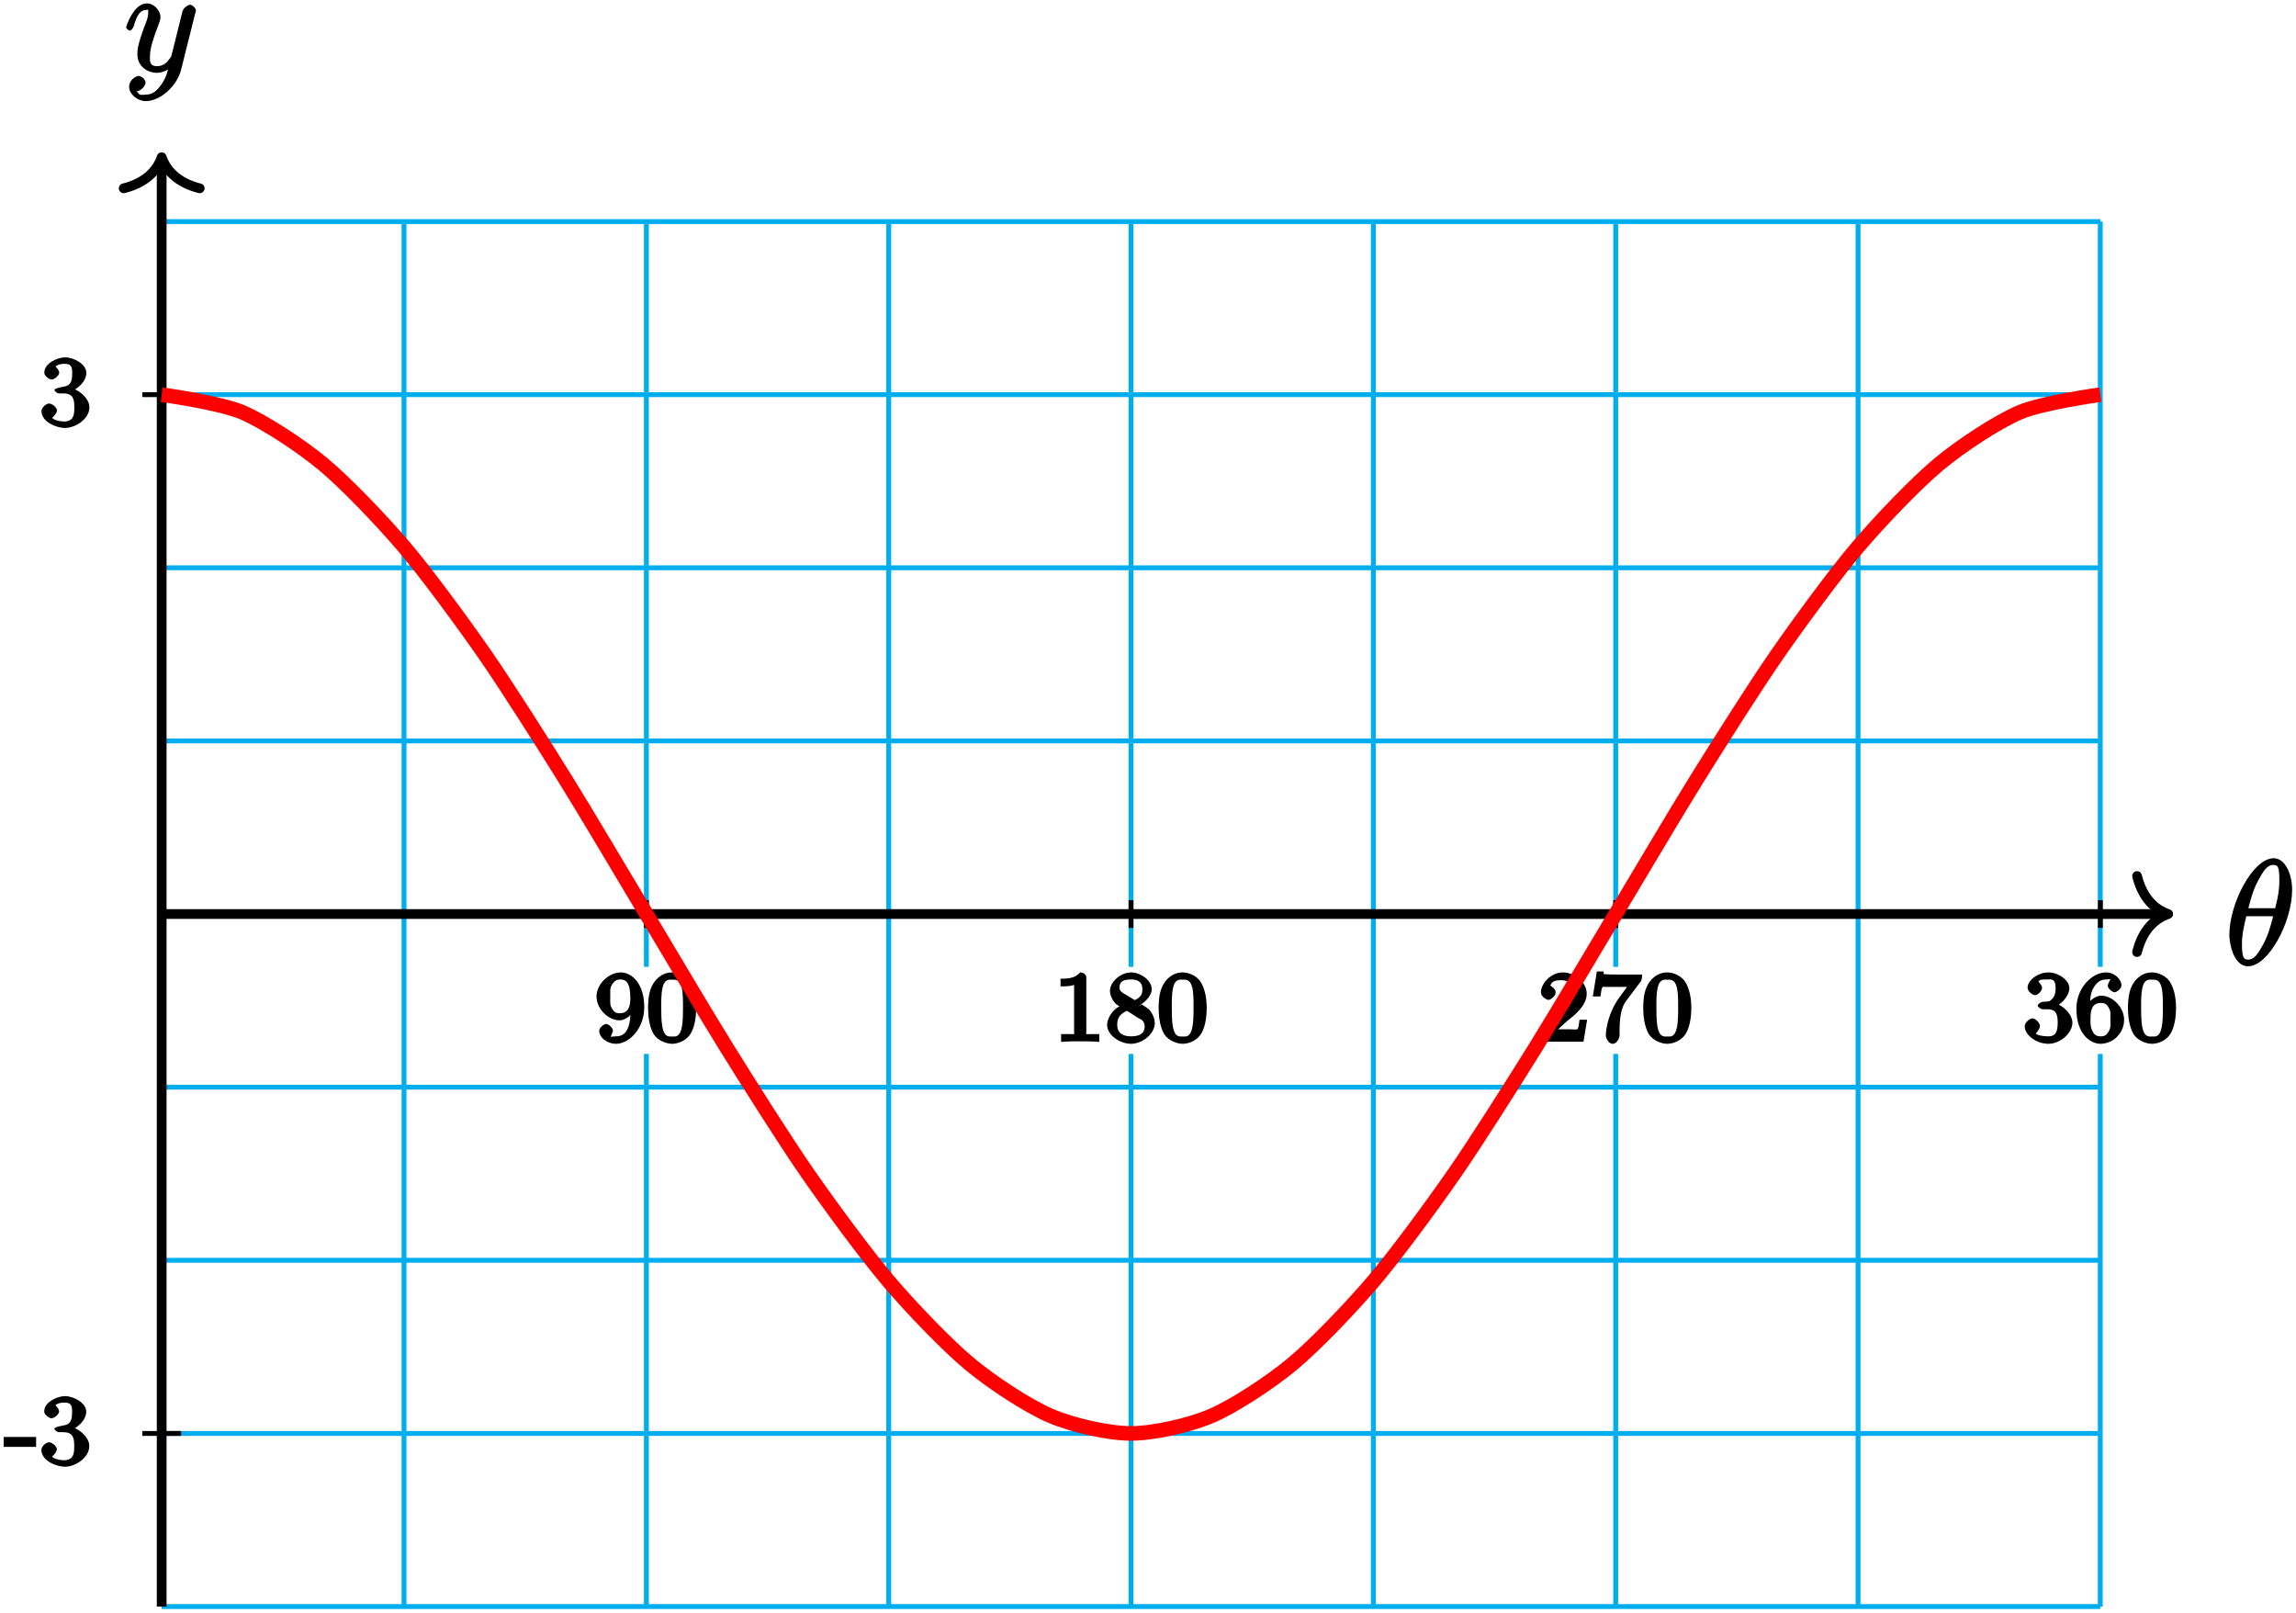
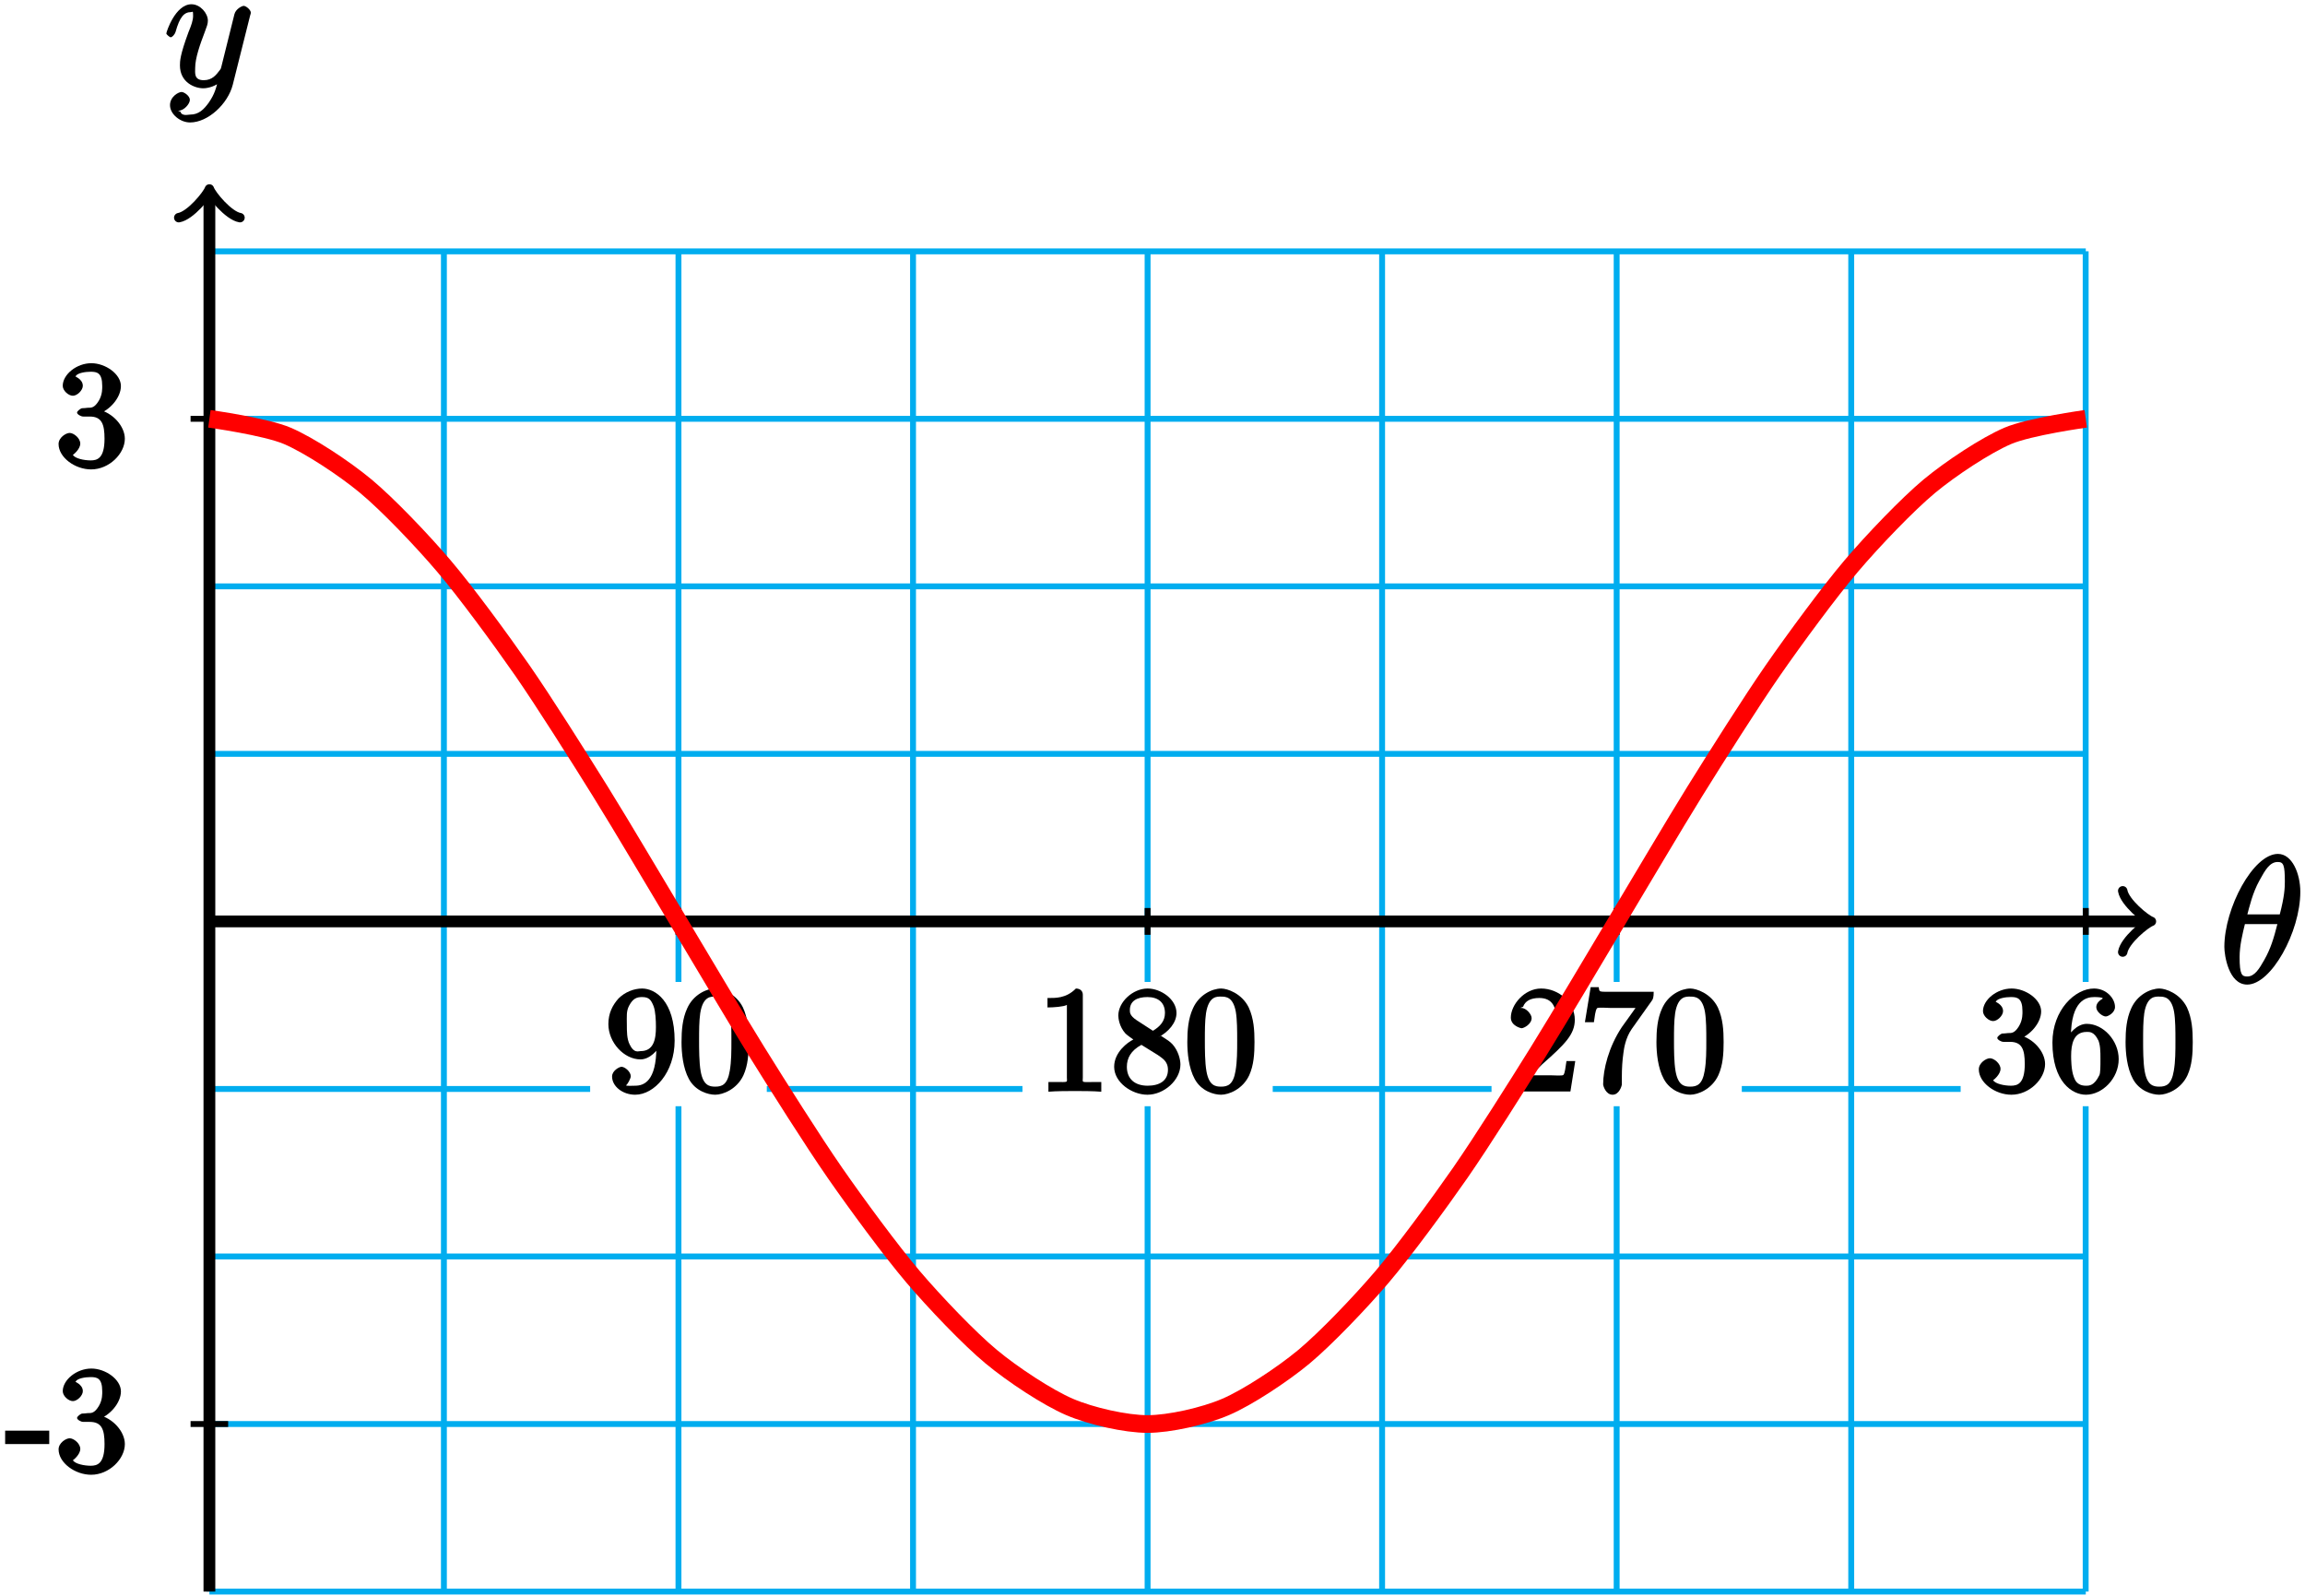
- <svg xmlns="http://www.w3.org/2000/svg" xmlns:xlink="http://www.w3.org/1999/xlink" width="188pt" height="132pt" viewBox="0 0 188 132" version="1.1">
+ <svg xmlns="http://www.w3.org/2000/svg" xmlns:xlink="http://www.w3.org/1999/xlink" width="156pt" height="108pt" viewBox="0 0 156 108" version="1.1">
  <defs>
    <g>
      <symbol overflow="visible" id="glyph0-0">
        <path style="stroke:none;" d="" />
      </symbol>
      <symbol overflow="visible" id="glyph0-1">
        <path style="stroke:none;" d="M 5.453 -6.156 C 5.453 -7.375 4.906 -8.719 3.938 -8.719 C 2.266 -8.719 0.312 -5.062 0.312 -2.422 C 0.312 -1.875 0.594 0.125 1.859 0.125 C 3.484 0.125 5.453 -3.438 5.453 -6.156 Z M 1.828 -4.469 C 2.016 -5.172 2.219 -6.078 2.688 -6.922 C 3.078 -7.641 3.391 -8.172 3.922 -8.172 C 4.312 -8.172 4.406 -7.984 4.406 -6.844 C 4.406 -6.406 4.375 -5.812 4.062 -4.625 L 1.859 -4.625 Z M 3.938 -4.109 C 3.641 -2.938 3.438 -2.297 3.016 -1.547 C 2.672 -0.938 2.359 -0.422 1.859 -0.422 C 1.5 -0.422 1.344 -0.547 1.344 -1.734 C 1.344 -2.516 1.547 -3.328 1.703 -3.969 L 3.906 -3.969 Z M 3.938 -4.109 " />
      </symbol>
      <symbol overflow="visible" id="glyph0-2">
        <path style="stroke:none;" d="M 3.031 1.094 C 2.703 1.547 2.359 1.906 1.766 1.906 C 1.625 1.906 1.203 2.031 1.109 1.703 C 0.906 1.641 0.969 1.641 0.984 1.641 C 1.344 1.641 1.75 1.188 1.75 0.906 C 1.75 0.641 1.359 0.375 1.188 0.375 C 0.984 0.375 0.406 0.688 0.406 1.266 C 0.406 1.875 1.094 2.438 1.766 2.438 C 2.969 2.438 4.328 1.188 4.656 -0.125 L 5.828 -4.797 C 5.844 -4.859 5.875 -4.922 5.875 -5 C 5.875 -5.172 5.562 -5.453 5.391 -5.453 C 5.281 -5.453 4.859 -5.25 4.766 -4.891 L 3.891 -1.375 C 3.828 -1.156 3.875 -1.25 3.781 -1.109 C 3.531 -0.781 3.266 -0.422 2.688 -0.422 C 2.016 -0.422 2.109 -0.922 2.109 -1.25 C 2.109 -1.922 2.438 -2.844 2.766 -3.703 C 2.891 -4.047 2.969 -4.219 2.969 -4.453 C 2.969 -4.953 2.453 -5.562 1.859 -5.562 C 0.766 -5.562 0.156 -3.688 0.156 -3.578 C 0.156 -3.531 0.375 -3.328 0.453 -3.328 C 0.562 -3.328 0.734 -3.531 0.781 -3.688 C 1.062 -4.703 1.359 -5.031 1.828 -5.031 C 1.938 -5.031 1.969 -5.172 1.969 -4.781 C 1.969 -4.469 1.844 -4.125 1.656 -3.672 C 1.078 -2.109 1.078 -1.703 1.078 -1.422 C 1.078 -0.281 2.062 0.125 2.656 0.125 C 3 0.125 3.531 -0.031 3.844 -0.344 L 3.688 -0.516 C 3.516 0.141 3.438 0.5 3.031 1.094 Z M 3.031 1.094 " />
      </symbol>
      <symbol overflow="visible" id="glyph1-0">
        <path style="stroke:none;" d="" />
      </symbol>
      <symbol overflow="visible" id="glyph1-1">
-         <path style="stroke:none;" d="M 2.938 -2.531 C 2.938 -0.594 2.203 -0.438 1.734 -0.438 C 1.562 -0.438 1.281 -0.406 1.312 -0.375 C 1.297 -0.375 1.5 -0.828 1.5 -0.906 C 1.5 -1.141 1.125 -1.453 0.938 -1.453 C 0.797 -1.453 0.375 -1.188 0.375 -0.891 C 0.375 -0.344 1.016 0.172 1.75 0.172 C 2.844 0.172 4.062 -1.094 4.062 -2.812 C 4.062 -4.875 2.953 -5.672 2.141 -5.672 C 1.188 -5.672 0.156 -4.75 0.156 -3.703 C 0.156 -2.672 1.125 -1.75 2.031 -1.75 C 2.594 -1.75 3.109 -2.281 3.312 -2.688 L 2.938 -2.688 Z M 2.062 -2.328 C 1.688 -2.328 1.578 -2.453 1.406 -2.734 C 1.234 -3.031 1.281 -3.297 1.281 -3.703 C 1.281 -4.172 1.234 -4.375 1.438 -4.703 C 1.641 -4.984 1.766 -5.094 2.141 -5.094 C 2.672 -5.094 2.766 -4.625 2.797 -4.578 C 2.906 -4.312 2.922 -3.703 2.922 -3.531 C 2.922 -2.906 2.766 -2.328 2.062 -2.328 Z M 2.062 -2.328 " />
+         <path style="stroke:none;" d="M 3.484 -3.328 L 3.484 -3.016 C 3.484 -0.672 2.625 -0.391 2.047 -0.391 C 1.875 -0.391 1.453 -0.359 1.422 -0.422 C 1.5 -0.422 1.75 -0.875 1.75 -1.031 C 1.75 -1.344 1.344 -1.672 1.125 -1.672 C 0.969 -1.672 0.484 -1.406 0.484 -1.016 C 0.484 -0.344 1.203 0.219 2.047 0.219 C 3.344 0.219 4.719 -1.297 4.719 -3.438 C 4.719 -6.125 3.406 -6.969 2.516 -6.969 C 1.969 -6.969 1.359 -6.734 0.922 -6.297 C 0.516 -5.844 0.234 -5.297 0.234 -4.562 C 0.234 -3.312 1.297 -2.172 2.406 -2.172 C 3.016 -2.172 3.594 -2.75 3.828 -3.328 Z M 2.422 -2.734 C 2.266 -2.734 1.969 -2.562 1.672 -3.188 C 1.484 -3.562 1.484 -4.062 1.484 -4.547 C 1.484 -5.078 1.438 -5.438 1.641 -5.812 C 1.906 -6.312 2.172 -6.391 2.516 -6.391 C 2.984 -6.391 3.125 -6.203 3.297 -5.766 C 3.422 -5.438 3.453 -4.812 3.453 -4.359 C 3.453 -3.531 3.297 -2.734 2.422 -2.734 Z M 2.422 -2.734 " />
      </symbol>
      <symbol overflow="visible" id="glyph1-2">
-         <path style="stroke:none;" d="M 4.078 -2.719 C 4.078 -3.578 3.938 -4.219 3.672 -4.734 C 3.328 -5.438 2.547 -5.672 2.109 -5.672 C 1.109 -5.672 0.609 -4.859 0.5 -4.641 L 0.438 -4.516 C 0.156 -3.922 0.141 -3.141 0.141 -2.719 C 0.141 -2.203 0.219 -1.266 0.594 -0.625 C 0.969 -0.047 1.688 0.172 2.109 0.172 C 2.5 0.172 3.312 -0.016 3.703 -0.797 C 4 -1.375 4.078 -2.203 4.078 -2.719 Z M 2.109 -0.422 C 1.844 -0.422 1.469 -0.359 1.312 -1.203 C 1.219 -1.656 1.219 -2.406 1.219 -2.828 C 1.219 -3.375 1.219 -3.922 1.312 -4.359 C 1.469 -5.172 1.906 -5.078 2.109 -5.078 C 2.375 -5.078 2.734 -5.125 2.906 -4.406 C 3 -3.953 3 -3.359 3 -2.828 C 3 -2.344 3 -1.641 2.906 -1.188 C 2.734 -0.344 2.375 -0.422 2.109 -0.422 Z M 2.109 -0.422 " />
+         <path style="stroke:none;" d="M 4.75 -3.344 C 4.75 -4.141 4.703 -4.938 4.359 -5.688 C 3.891 -6.641 2.906 -6.969 2.5 -6.969 C 1.891 -6.969 0.984 -6.547 0.578 -5.609 C 0.266 -4.922 0.203 -4.141 0.203 -3.344 C 0.203 -2.609 0.297 -1.594 0.703 -0.844 C 1.141 -0.031 2 0.219 2.484 0.219 C 3.016 0.219 3.953 -0.156 4.391 -1.094 C 4.703 -1.781 4.75 -2.562 4.75 -3.344 Z M 2.484 -0.328 C 2.094 -0.328 1.672 -0.406 1.5 -1.359 C 1.391 -1.969 1.391 -2.875 1.391 -3.469 C 1.391 -4.109 1.391 -4.766 1.469 -5.297 C 1.656 -6.484 2.234 -6.422 2.484 -6.422 C 2.812 -6.422 3.297 -6.406 3.484 -5.406 C 3.578 -4.859 3.578 -4.094 3.578 -3.469 C 3.578 -2.719 3.578 -2.047 3.469 -1.406 C 3.312 -0.453 2.938 -0.328 2.484 -0.328 Z M 2.484 -0.328 " />
      </symbol>
      <symbol overflow="visible" id="glyph1-3">
-         <path style="stroke:none;" d="M 2.688 -5.266 C 2.688 -5.469 2.484 -5.672 2.188 -5.672 C 1.812 -5.297 1.516 -5.156 0.578 -5.156 L 0.578 -4.531 C 0.984 -4.531 1.406 -4.531 1.688 -4.656 L 1.688 -0.844 C 1.688 -0.547 1.844 -0.625 1.094 -0.625 L 0.625 -0.625 L 0.625 0.016 C 1.141 -0.031 1.828 -0.031 2.188 -0.031 C 2.547 -0.031 3.234 -0.031 3.75 0.016 L 3.75 -0.625 L 3.281 -0.625 C 2.531 -0.625 2.688 -0.547 2.688 -0.844 Z M 2.688 -5.266 " />
+         <path style="stroke:none;" d="M 3.094 -6.547 C 3.094 -6.781 2.938 -6.969 2.625 -6.969 C 1.953 -6.281 1.203 -6.328 0.703 -6.328 L 0.703 -5.688 C 1.094 -5.688 1.797 -5.734 2.016 -5.859 L 2.016 -0.953 C 2.016 -0.594 2.156 -0.641 1.266 -0.641 L 0.766 -0.641 L 0.766 0.016 C 1.297 -0.031 2.156 -0.031 2.562 -0.031 C 2.953 -0.031 3.828 -0.031 4.344 0.016 L 4.344 -0.641 L 3.859 -0.641 C 2.953 -0.641 3.094 -0.578 3.094 -0.953 Z M 3.094 -6.547 " />
      </symbol>
      <symbol overflow="visible" id="glyph1-4">
-         <path style="stroke:none;" d="M 2.641 -2.875 C 3.094 -3.094 3.812 -3.672 3.812 -4.297 C 3.812 -5.047 2.859 -5.672 2.125 -5.672 C 1.281 -5.672 0.391 -4.906 0.391 -4.156 C 0.391 -3.859 0.562 -3.453 0.75 -3.234 C 0.891 -3.062 0.922 -3.047 1.172 -2.891 C 0.562 -2.609 0.156 -1.844 0.156 -1.391 C 0.156 -0.516 1.234 0.172 2.109 0.172 C 3.078 0.172 4.062 -0.672 4.062 -1.516 C 4.062 -2.031 3.734 -2.484 3.609 -2.625 C 3.469 -2.75 3.453 -2.75 3 -3.047 Z M 1.531 -3.938 C 1.312 -4.078 1.172 -4.172 1.172 -4.453 C 1.172 -4.953 1.531 -5.094 2.109 -5.094 C 2.719 -5.094 3.047 -4.859 3.047 -4.297 C 3.047 -3.828 2.875 -3.625 2.422 -3.406 Z M 1.672 -2.594 C 1.703 -2.578 2.609 -2.016 2.734 -1.922 C 2.875 -1.859 3.234 -1.734 3.234 -1.25 C 3.234 -0.641 2.766 -0.438 2.125 -0.438 C 1.406 -0.438 0.984 -0.734 0.984 -1.391 C 0.984 -1.984 1.25 -2.281 1.781 -2.531 Z M 1.672 -2.594 " />
+         <path style="stroke:none;" d="M 1.75 -4.828 C 1.281 -5.141 1.297 -5.359 1.297 -5.516 C 1.297 -6.125 1.781 -6.391 2.484 -6.391 C 3.203 -6.391 3.672 -6.031 3.672 -5.312 C 3.672 -4.75 3.328 -4.391 2.859 -4.109 Z M 3.203 -3.656 C 3.922 -4.031 4.453 -4.656 4.453 -5.312 C 4.453 -6.234 3.406 -6.969 2.5 -6.969 C 1.5 -6.969 0.516 -6.062 0.516 -5.141 C 0.516 -4.953 0.578 -4.391 1 -3.922 C 1.109 -3.812 1.469 -3.562 1.531 -3.516 C 1.141 -3.328 0.234 -2.656 0.234 -1.672 C 0.234 -0.609 1.438 0.219 2.484 0.219 C 3.609 0.219 4.719 -0.766 4.719 -1.828 C 4.719 -2.188 4.562 -2.766 4.188 -3.188 C 4 -3.391 3.844 -3.484 3.406 -3.766 Z M 1.953 -3.234 L 3.188 -2.469 C 3.453 -2.266 3.875 -2.078 3.875 -1.469 C 3.875 -0.734 3.312 -0.391 2.5 -0.391 C 1.641 -0.391 1.094 -0.844 1.094 -1.672 C 1.094 -2.25 1.359 -2.766 2.078 -3.156 Z M 1.953 -3.234 " />
      </symbol>
      <symbol overflow="visible" id="glyph1-5">
-         <path style="stroke:none;" d="M 2.375 -1.688 C 2.5 -1.797 2.844 -2.062 2.969 -2.172 C 3.453 -2.625 3.984 -3.203 3.984 -3.922 C 3.984 -4.875 3 -5.672 2.016 -5.672 C 1.047 -5.672 0.234 -4.75 0.234 -4.047 C 0.234 -3.656 0.734 -3.422 0.844 -3.422 C 1.016 -3.422 1.438 -3.719 1.438 -4.031 C 1.438 -4.438 0.859 -4.625 1.016 -4.625 C 1.172 -5.016 1.531 -5.031 1.922 -5.031 C 2.656 -5.031 2.859 -4.594 2.859 -3.922 C 2.859 -3.094 2.328 -2.609 1.391 -1.656 L 0.375 -0.609 C 0.281 -0.531 0.234 -0.375 0.234 0 L 3.719 0 L 4.016 -1.797 L 3.391 -1.797 C 3.344 -1.453 3.328 -1.172 3.234 -1.031 C 3.188 -0.969 2.719 -1.016 2.594 -1.016 L 1.172 -1.016 L 1.297 -0.703 Z M 2.375 -1.688 " />
+         <path style="stroke:none;" d="M 1.391 -0.812 L 2.438 -1.844 C 4 -3.219 4.641 -3.875 4.641 -4.859 C 4.641 -6 3.578 -6.969 2.359 -6.969 C 1.234 -6.969 0.312 -5.875 0.312 -5 C 0.312 -4.438 1 -4.281 1.031 -4.281 C 1.203 -4.281 1.719 -4.562 1.719 -4.969 C 1.719 -5.219 1.359 -5.656 1.016 -5.656 C 0.938 -5.656 0.922 -5.656 1.141 -5.734 C 1.281 -6.125 1.656 -6.328 2.234 -6.328 C 3.141 -6.328 3.391 -5.688 3.391 -4.859 C 3.391 -4.062 2.938 -3.406 2.391 -2.781 L 0.484 -0.641 C 0.375 -0.531 0.312 -0.406 0.312 0 L 4.344 0 L 4.672 -2.062 L 4.078 -2.062 C 4 -1.594 3.984 -1.281 3.875 -1.125 C 3.812 -1.047 3.281 -1.094 3.062 -1.094 L 1.266 -1.094 Z M 1.391 -0.812 " />
      </symbol>
      <symbol overflow="visible" id="glyph1-6">
-         <path style="stroke:none;" d="M 4.156 -4.906 C 4.234 -5 4.281 -5.141 4.281 -5.5 L 2.078 -5.5 C 1.875 -5.5 1.641 -5.5 1.438 -5.516 C 1.016 -5.547 1.188 -5.438 1.125 -5.75 L 0.578 -5.75 L 0.25 -3.703 L 0.875 -3.703 C 0.922 -4.016 0.953 -4.438 1.078 -4.5 C 1.016 -4.484 1.625 -4.484 1.734 -4.484 L 3.047 -4.484 L 2.469 -3.688 C 1.562 -2.484 1.312 -1.094 1.312 -0.469 C 1.312 -0.375 1.5 0.172 1.875 0.172 C 2.25 0.172 2.438 -0.375 2.438 -0.469 L 2.438 -0.859 C 2.438 -2 2.578 -2.812 2.969 -3.328 Z M 4.156 -4.906 " />
+         <path style="stroke:none;" d="M 4.859 -6.125 C 4.953 -6.234 5 -6.375 5 -6.75 L 2.406 -6.75 C 1.203 -6.75 1.344 -6.703 1.281 -7.062 L 0.734 -7.062 L 0.344 -4.688 L 0.953 -4.688 C 1 -5 1.047 -5.516 1.172 -5.641 C 1.25 -5.703 1.906 -5.656 2.031 -5.656 L 3.766 -5.656 C 3.859 -5.766 3.078 -4.688 2.844 -4.359 C 1.953 -3.016 1.578 -1.5 1.578 -0.484 C 1.578 -0.391 1.75 0.219 2.219 0.219 C 2.672 0.219 2.844 -0.391 2.844 -0.484 L 2.844 -1 C 2.844 -1.547 2.875 -2.094 2.953 -2.625 C 2.984 -2.859 3.078 -3.609 3.516 -4.234 Z M 4.859 -6.125 " />
      </symbol>
      <symbol overflow="visible" id="glyph1-7">
-         <path style="stroke:none;" d="M 2.016 -2.656 C 2.641 -2.656 2.859 -2.375 2.859 -1.547 C 2.859 -0.547 2.484 -0.438 2.062 -0.438 C 1.625 -0.438 1.141 -0.547 1.078 -0.656 C 1.031 -0.656 1.406 -1.016 1.406 -1.281 C 1.406 -1.531 1.047 -1.906 0.781 -1.906 C 0.578 -1.906 0.156 -1.578 0.156 -1.266 C 0.156 -0.516 1.156 0.172 2.078 0.172 C 3.125 0.172 4.062 -0.75 4.062 -1.547 C 4.062 -2.203 3.344 -3 2.531 -3.172 L 2.531 -2.812 C 3.156 -3.031 3.812 -3.75 3.812 -4.391 C 3.812 -5.031 2.922 -5.672 2.094 -5.672 C 1.234 -5.672 0.391 -5.016 0.391 -4.422 C 0.391 -4.125 0.781 -3.812 1 -3.812 C 1.25 -3.812 1.578 -4.172 1.578 -4.406 C 1.578 -4.688 1.141 -4.984 1.328 -4.984 C 1.438 -5.125 1.922 -5.094 2.062 -5.094 C 2.266 -5.094 2.688 -5.219 2.688 -4.391 C 2.688 -3.828 2.516 -3.625 2.406 -3.5 C 2.156 -3.25 2.109 -3.297 1.625 -3.266 C 1.469 -3.25 1.219 -3.062 1.219 -2.953 C 1.219 -2.844 1.484 -2.656 1.625 -2.656 Z M 2.016 -2.656 " />
+         <path style="stroke:none;" d="M 2.891 -3.516 C 3.703 -3.781 4.453 -4.641 4.453 -5.422 C 4.453 -6.234 3.406 -6.969 2.453 -6.969 C 1.453 -6.969 0.516 -6.203 0.516 -5.438 C 0.516 -5.109 0.906 -4.766 1.203 -4.766 C 1.5 -4.766 1.875 -5.141 1.875 -5.438 C 1.875 -5.938 1.234 -6.094 1.391 -6.094 C 1.516 -6.312 2.047 -6.391 2.406 -6.391 C 2.828 -6.391 3.188 -6.328 3.188 -5.438 C 3.188 -5.312 3.219 -4.859 2.953 -4.422 C 2.656 -3.938 2.453 -3.953 2.203 -3.953 C 2.125 -3.938 1.891 -3.922 1.812 -3.922 C 1.734 -3.906 1.484 -3.734 1.484 -3.625 C 1.484 -3.516 1.734 -3.359 1.906 -3.359 L 2.344 -3.359 C 3.156 -3.359 3.344 -2.844 3.344 -1.859 C 3.344 -0.516 2.844 -0.391 2.406 -0.391 C 1.969 -0.391 1.344 -0.516 1.203 -0.766 C 1.219 -0.766 1.703 -1.141 1.703 -1.531 C 1.703 -1.891 1.266 -2.25 0.984 -2.25 C 0.734 -2.25 0.234 -1.938 0.234 -1.5 C 0.234 -0.594 1.344 0.219 2.438 0.219 C 3.656 0.219 4.719 -0.844 4.719 -1.859 C 4.719 -2.688 3.922 -3.625 2.891 -3.844 Z M 2.891 -3.516 " />
      </symbol>
      <symbol overflow="visible" id="glyph1-8">
-         <path style="stroke:none;" d="M 1.281 -2.828 C 1.281 -3.484 1.281 -3.938 1.562 -4.422 C 1.812 -4.828 2.094 -5.094 2.594 -5.094 C 2.75 -5.094 2.984 -5.125 2.969 -5.141 C 2.938 -5.141 2.719 -4.688 2.719 -4.594 C 2.719 -4.359 3.094 -4.047 3.281 -4.047 C 3.422 -4.047 3.844 -4.312 3.844 -4.609 C 3.844 -5.094 3.297 -5.672 2.578 -5.672 C 1.469 -5.672 0.156 -4.438 0.156 -2.703 C 0.156 -0.547 1.359 0.172 2.125 0.172 C 2.516 0.172 3.047 0.016 3.406 -0.328 C 3.734 -0.641 4.062 -1.109 4.062 -1.797 C 4.062 -2.844 3.078 -3.766 2.203 -3.766 C 1.625 -3.766 1.094 -3.219 0.906 -2.828 Z M 2.125 -0.438 C 1.703 -0.438 1.562 -0.672 1.453 -0.906 C 1.266 -1.266 1.312 -1.672 1.312 -1.969 C 1.312 -2.766 1.547 -3.172 2.172 -3.172 C 2.562 -3.172 2.672 -3.016 2.828 -2.734 C 2.984 -2.453 2.938 -2.219 2.938 -1.812 C 2.938 -1.406 2.984 -1.172 2.828 -0.891 C 2.625 -0.531 2.484 -0.438 2.125 -0.438 Z M 2.125 -0.438 " />
+         <path style="stroke:none;" d="M 1.484 -3.422 L 1.484 -3.672 C 1.484 -6.188 2.547 -6.391 3.062 -6.391 C 3.297 -6.391 3.594 -6.375 3.625 -6.312 C 3.781 -6.312 3.203 -6.156 3.203 -5.703 C 3.203 -5.391 3.625 -5.078 3.844 -5.078 C 4 -5.078 4.469 -5.328 4.469 -5.719 C 4.469 -6.312 3.875 -6.969 3.047 -6.969 C 1.766 -6.969 0.234 -5.516 0.234 -3.312 C 0.234 -0.641 1.578 0.219 2.5 0.219 C 3.609 0.219 4.719 -0.875 4.719 -2.188 C 4.719 -3.453 3.672 -4.578 2.562 -4.578 C 1.891 -4.578 1.328 -3.906 1.141 -3.422 Z M 2.5 -0.391 C 1.875 -0.391 1.75 -0.812 1.688 -0.969 C 1.5 -1.438 1.5 -2.234 1.5 -2.406 C 1.5 -3.188 1.656 -4.031 2.547 -4.031 C 2.719 -4.031 3.047 -4.078 3.344 -3.453 L 3.297 -3.562 C 3.484 -3.203 3.484 -2.688 3.484 -2.203 C 3.484 -1.719 3.484 -1.219 3.406 -1.094 C 3.062 -0.391 2.734 -0.391 2.5 -0.391 Z M 2.5 -0.391 " />
      </symbol>
-       <symbol overflow="visible" id="glyph2-0">
-         <path style="stroke:none;" d="" />
-       </symbol>
-       <symbol overflow="visible" id="glyph2-1">
-         <path style="stroke:none;" d="M -0.109 -2.141 L -0.109 -1.469 L 2.547 -1.469 L 2.547 -2.281 L -0.109 -2.281 Z M -0.109 -2.141 " />
-       </symbol>
-       <symbol overflow="visible" id="glyph2-2">
-         <path style="stroke:none;" d="M 1.109 -4.672 C 1.344 -5 1.656 -5.094 2.047 -5.094 C 2.531 -5.094 2.672 -4.922 2.672 -4.375 C 2.672 -3.859 2.641 -3.375 2.094 -3.25 C 1.891 -3.203 1.234 -3.109 1.219 -2.953 C 1.219 -2.844 1.484 -2.672 1.562 -2.672 L 1.656 -2.672 C 1.75 -2.672 1.859 -2.672 1.953 -2.672 C 2.812 -2.672 2.844 -2.109 2.844 -1.516 L 2.844 -1.453 C 2.844 -0.922 2.781 -0.453 2.125 -0.375 L 2.047 -0.375 C 1.562 -0.375 1.125 -0.531 1.031 -0.672 C 1.031 -0.672 1.422 -1.016 1.422 -1.281 C 1.422 -1.531 1.016 -1.844 0.781 -1.844 C 0.484 -1.844 0.156 -1.453 0.156 -1.234 C 0.156 -0.328 1.391 0.156 2.078 0.156 C 2.953 0.156 4.078 -0.594 4.078 -1.516 L 4.078 -1.594 C 4.047 -2.281 3.203 -3.016 2.531 -3.109 L 2.531 -2.812 C 3.094 -3.031 3.828 -3.625 3.828 -4.359 C 3.828 -5.094 2.766 -5.625 2.094 -5.625 C 1.453 -5.625 0.391 -5.125 0.391 -4.391 L 0.391 -4.328 C 0.406 -4.125 0.766 -3.812 0.984 -3.812 C 1.219 -3.812 1.609 -4.141 1.609 -4.375 C 1.609 -4.625 1.203 -4.938 1.297 -4.938 Z M 1.109 -4.672 " />
+       <symbol overflow="visible" id="glyph1-9">
+         <path style="stroke:none;" d="M 2.922 -2.031 L 2.922 -2.766 L -0.062 -2.766 L -0.062 -1.859 L 2.922 -1.859 Z M 2.922 -2.031 " />
      </symbol>
    </g>
  </defs>
  <g id="surface1">
-     <path style="fill:none;stroke-width:0.399;stroke-linecap:butt;stroke-linejoin:miter;stroke:rgb(0%,67.839%,93.729%);stroke-opacity:1;stroke-miterlimit:10;" d="M -0.002 -56.693 L 158.74 -56.693 M -0.002 -42.522 L 158.74 -42.522 M -0.002 -28.346 L 158.74 -28.346 M -0.002 -14.174 L 158.74 -14.174 M -0.002 0.002 L 158.74 0.002 M -0.002 14.174 L 158.74 14.174 M -0.002 28.346 L 158.74 28.346 M -0.002 42.521 L 158.74 42.521 M -0.002 56.689 L 158.74 56.689 M -0.002 -56.693 L -0.002 56.693 M 19.842 -56.693 L 19.842 56.693 M 39.686 -56.693 L 39.686 56.693 M 59.53 -56.693 L 59.53 56.693 M 79.369 -56.693 L 79.369 56.693 M 99.213 -56.693 L 99.213 56.693 M 119.057 -56.693 L 119.057 56.693 M 138.901 -56.693 L 138.901 56.693 M 158.733 -56.693 L 158.733 56.693 " transform="matrix(1,0,0,-1,13.24,74.83)" />
-     <path style="fill:none;stroke-width:0.797;stroke-linecap:butt;stroke-linejoin:miter;stroke:rgb(0%,0%,0%);stroke-opacity:1;stroke-miterlimit:10;" d="M -0.002 0.002 L 163.897 0.002 " transform="matrix(1,0,0,-1,13.24,74.83)" />
-     <path style="fill:none;stroke-width:0.797;stroke-linecap:round;stroke-linejoin:round;stroke:rgb(0%,0%,0%);stroke-opacity:1;stroke-miterlimit:10;" d="M -2.551 3.111 C -2.083 1.244 -1.048 0.361 -0.001 0.002 C -1.048 -0.361 -2.083 -1.244 -2.551 -3.111 " transform="matrix(1,0,0,-1,177.5358,74.83)" />
+     <path style="fill:none;stroke-width:0.399;stroke-linecap:butt;stroke-linejoin:miter;stroke:rgb(0%,67.839%,93.729%);stroke-opacity:1;stroke-miterlimit:10;" d="M 0.002 -45.355 L 126.994 -45.355 M 0.002 -34.015 L 126.994 -34.015 M 0.002 -22.675 L 126.994 -22.675 M 0.002 -11.339 L 126.994 -11.339 M 0.002 0.001 L 126.994 0.001 M 0.002 11.34 L 126.994 11.34 M 0.002 22.676 L 126.994 22.676 M 0.002 34.016 L 126.994 34.016 M 0.002 45.348 L 126.994 45.348 M 0.002 -45.355 L 0.002 45.356 M 15.873 -45.355 L 15.873 45.356 M 31.748 -45.355 L 31.748 45.356 M 47.623 -45.355 L 47.623 45.356 M 63.498 -45.355 L 63.498 45.356 M 79.369 -45.355 L 79.369 45.356 M 95.244 -45.355 L 95.244 45.356 M 111.119 -45.355 L 111.119 45.356 M 126.986 -45.355 L 126.986 45.356 " transform="matrix(1,0,0,-1,14.17,62.36)" />
+     <path style="fill:none;stroke-width:0.797;stroke-linecap:butt;stroke-linejoin:miter;stroke:rgb(0%,0%,0%);stroke-opacity:1;stroke-miterlimit:10;" d="M 0.002 0.001 L 131.049 0.001 " transform="matrix(1,0,0,-1,14.17,62.36)" />
+     <path style="fill:none;stroke-width:0.638;stroke-linecap:round;stroke-linejoin:round;stroke:rgb(0%,0%,0%);stroke-opacity:1;stroke-miterlimit:10;" d="M -1.554 2.071 C -1.425 1.294 0.001 0.13 0.387 0.001 C 0.001 -0.128 -1.425 -1.296 -1.554 -2.074 " transform="matrix(1,0,0,-1,145.2181,62.36)" />
    <g style="fill:rgb(0%,0%,0%);fill-opacity:1;">
-       <use xlink:href="#glyph0-1" x="182.23" y="78.98" />
+       <use xlink:href="#glyph0-1" x="150.23" y="66.51" />
    </g>
-     <path style="fill:none;stroke-width:0.797;stroke-linecap:butt;stroke-linejoin:miter;stroke:rgb(0%,0%,0%);stroke-opacity:1;stroke-miterlimit:10;" d="M -0.002 -56.693 L -0.002 61.564 " transform="matrix(1,0,0,-1,13.24,74.83)" />
-     <path style="fill:none;stroke-width:0.797;stroke-linecap:round;stroke-linejoin:round;stroke:rgb(0%,0%,0%);stroke-opacity:1;stroke-miterlimit:10;" d="M -2.552 3.111 C -2.084 1.244 -1.045 0.361 -0.002 0.002 C -1.045 -0.362 -2.084 -1.244 -2.552 -3.112 " transform="matrix(0,-1,-1,0,13.24,12.86561)" />
+     <path style="fill:none;stroke-width:0.797;stroke-linecap:butt;stroke-linejoin:miter;stroke:rgb(0%,0%,0%);stroke-opacity:1;stroke-miterlimit:10;" d="M 0.002 -45.355 L 0.002 49.18 " transform="matrix(1,0,0,-1,14.17,62.36)" />
+     <path style="fill:none;stroke-width:0.638;stroke-linecap:round;stroke-linejoin:round;stroke:rgb(0%,0%,0%);stroke-opacity:1;stroke-miterlimit:10;" d="M -1.553 2.072 C -1.424 1.295 -0.002 0.131 0.389 -0.002 C -0.002 -0.131 -1.424 -1.295 -1.553 -2.072 " transform="matrix(0,-1,-1,0,14.17,13.17783)" />
    <g style="fill:rgb(0%,0%,0%);fill-opacity:1;">
-       <use xlink:href="#glyph0-2" x="10.17" y="5.84" />
+       <use xlink:href="#glyph0-2" x="11.1" y="5.85" />
    </g>
-     <path style="fill:none;stroke-width:0.399;stroke-linecap:butt;stroke-linejoin:miter;stroke:rgb(0%,0%,0%);stroke-opacity:1;stroke-miterlimit:10;" d="M 39.686 1.135 L 39.686 -1.135 " transform="matrix(1,0,0,-1,13.24,74.83)" />
-     <path style=" stroke:none;fill-rule:nonzero;fill:rgb(100%,100%,100%);fill-opacity:1;" d="M 47.695 86.281 L 58.156 86.281 L 58.156 79.152 L 47.695 79.152 Z M 47.695 86.281 " />
+     <path style="fill:none;stroke-width:0.399;stroke-linecap:butt;stroke-linejoin:miter;stroke:rgb(0%,0%,0%);stroke-opacity:1;stroke-miterlimit:10;" d="M 31.748 0.907 L 31.748 -0.906 " transform="matrix(1,0,0,-1,14.17,62.36)" />
+     <path style=" stroke:none;fill-rule:nonzero;fill:rgb(100%,100%,100%);fill-opacity:1;" d="M 39.941 74.867 L 51.895 74.867 L 51.895 66.457 L 39.941 66.457 Z M 39.941 74.867 " />
    <g style="fill:rgb(0%,0%,0%);fill-opacity:1;">
-       <use xlink:href="#glyph1-1" x="48.69" y="85.28" />
-       <use xlink:href="#glyph1-2" x="52.924" y="85.28" />
+       <use xlink:href="#glyph1-1" x="40.94" y="73.87" />
+       <use xlink:href="#glyph1-2" x="45.922" y="73.87" />
    </g>
-     <path style="fill:none;stroke-width:0.399;stroke-linecap:butt;stroke-linejoin:miter;stroke:rgb(0%,0%,0%);stroke-opacity:1;stroke-miterlimit:10;" d="M 79.369 1.135 L 79.369 -1.135 " transform="matrix(1,0,0,-1,13.24,74.83)" />
-     <path style=" stroke:none;fill-rule:nonzero;fill:rgb(100%,100%,100%);fill-opacity:1;" d="M 85.262 86.281 L 99.957 86.281 L 99.957 79.152 L 85.262 79.152 Z M 85.262 86.281 " />
+     <path style="fill:none;stroke-width:0.399;stroke-linecap:butt;stroke-linejoin:miter;stroke:rgb(0%,0%,0%);stroke-opacity:1;stroke-miterlimit:10;" d="M 63.498 0.907 L 63.498 -0.906 " transform="matrix(1,0,0,-1,14.17,62.36)" />
+     <path style=" stroke:none;fill-rule:nonzero;fill:rgb(100%,100%,100%);fill-opacity:1;" d="M 69.199 74.867 L 86.137 74.867 L 86.137 66.457 L 69.199 66.457 Z M 69.199 74.867 " />
    <g style="fill:rgb(0%,0%,0%);fill-opacity:1;">
-       <use xlink:href="#glyph1-3" x="86.26" y="85.28" />
-       <use xlink:href="#glyph1-4" x="90.494" y="85.28" />
-       <use xlink:href="#glyph1-2" x="94.729" y="85.28" />
+       <use xlink:href="#glyph1-3" x="70.19" y="73.87" />
+       <use xlink:href="#glyph1-4" x="75.171" y="73.87" />
+       <use xlink:href="#glyph1-2" x="80.153" y="73.87" />
    </g>
-     <path style="fill:none;stroke-width:0.399;stroke-linecap:butt;stroke-linejoin:miter;stroke:rgb(0%,0%,0%);stroke-opacity:1;stroke-miterlimit:10;" d="M 119.057 1.135 L 119.057 -1.135 " transform="matrix(1,0,0,-1,13.24,74.83)" />
-     <path style=" stroke:none;fill-rule:nonzero;fill:rgb(100%,100%,100%);fill-opacity:1;" d="M 124.949 86.281 L 139.645 86.281 L 139.645 79.152 L 124.949 79.152 Z M 124.949 86.281 " />
+     <path style="fill:none;stroke-width:0.399;stroke-linecap:butt;stroke-linejoin:miter;stroke:rgb(0%,0%,0%);stroke-opacity:1;stroke-miterlimit:10;" d="M 95.244 0.907 L 95.244 -0.906 " transform="matrix(1,0,0,-1,14.17,62.36)" />
+     <path style=" stroke:none;fill-rule:nonzero;fill:rgb(100%,100%,100%);fill-opacity:1;" d="M 100.945 74.867 L 117.883 74.867 L 117.883 66.457 L 100.945 66.457 Z M 100.945 74.867 " />
    <g style="fill:rgb(0%,0%,0%);fill-opacity:1;">
-       <use xlink:href="#glyph1-5" x="125.94" y="85.28" />
-       <use xlink:href="#glyph1-6" x="130.174" y="85.28" />
-       <use xlink:href="#glyph1-2" x="134.409" y="85.28" />
+       <use xlink:href="#glyph1-5" x="101.94" y="73.87" />
+       <use xlink:href="#glyph1-6" x="106.921" y="73.87" />
+       <use xlink:href="#glyph1-2" x="111.903" y="73.87" />
    </g>
-     <path style="fill:none;stroke-width:0.399;stroke-linecap:butt;stroke-linejoin:miter;stroke:rgb(0%,0%,0%);stroke-opacity:1;stroke-miterlimit:10;" d="M 158.74 1.135 L 158.74 -1.135 " transform="matrix(1,0,0,-1,13.24,74.83)" />
-     <path style=" stroke:none;fill-rule:nonzero;fill:rgb(100%,100%,100%);fill-opacity:1;" d="M 164.633 86.281 L 179.328 86.281 L 179.328 79.152 L 164.633 79.152 Z M 164.633 86.281 " />
+     <path style="fill:none;stroke-width:0.399;stroke-linecap:butt;stroke-linejoin:miter;stroke:rgb(0%,0%,0%);stroke-opacity:1;stroke-miterlimit:10;" d="M 126.994 0.907 L 126.994 -0.906 " transform="matrix(1,0,0,-1,14.17,62.36)" />
+     <path style=" stroke:none;fill-rule:nonzero;fill:rgb(100%,100%,100%);fill-opacity:1;" d="M 132.695 74.867 L 149.633 74.867 L 149.633 66.457 L 132.695 66.457 Z M 132.695 74.867 " />
    <g style="fill:rgb(0%,0%,0%);fill-opacity:1;">
-       <use xlink:href="#glyph1-7" x="165.63" y="85.28" />
-       <use xlink:href="#glyph1-8" x="169.864" y="85.28" />
-       <use xlink:href="#glyph1-2" x="174.099" y="85.28" />
+       <use xlink:href="#glyph1-7" x="133.69" y="73.87" />
+       <use xlink:href="#glyph1-8" x="138.672" y="73.87" />
+       <use xlink:href="#glyph1-2" x="143.653" y="73.87" />
    </g>
-     <path style="fill:none;stroke-width:0.399;stroke-linecap:butt;stroke-linejoin:miter;stroke:rgb(0%,0%,0%);stroke-opacity:1;stroke-miterlimit:10;" d="M 1.588 -42.522 L -1.588 -42.522 " transform="matrix(1,0,0,-1,13.24,74.83)" />
-     <path style=" stroke:none;fill-rule:nonzero;fill:rgb(100%,100%,100%);fill-opacity:1;" d="M -0.582 120.918 L 8.465 120.918 L 8.465 113.785 L -0.582 113.785 Z M -0.582 120.918 " />
+     <path style="fill:none;stroke-width:0.399;stroke-linecap:butt;stroke-linejoin:miter;stroke:rgb(0%,0%,0%);stroke-opacity:1;stroke-miterlimit:10;" d="M 1.271 -34.015 L -1.272 -34.015 " transform="matrix(1,0,0,-1,14.17,62.36)" />
+     <path style=" stroke:none;fill-rule:nonzero;fill:rgb(100%,100%,100%);fill-opacity:1;" d="M -0.582 100.582 L 9.711 100.582 L 9.711 92.168 L -0.582 92.168 Z M -0.582 100.582 " />
    <g style="fill:rgb(0%,0%,0%);fill-opacity:1;">
-       <use xlink:href="#glyph2-1" x="0.41" y="119.92" />
-       <use xlink:href="#glyph2-2" x="3.232" y="119.92" />
+       <use xlink:href="#glyph1-9" x="0.41" y="99.59" />
+       <use xlink:href="#glyph1-7" x="3.731" y="99.59" />
    </g>
-     <path style="fill:none;stroke-width:0.399;stroke-linecap:butt;stroke-linejoin:miter;stroke:rgb(0%,0%,0%);stroke-opacity:1;stroke-miterlimit:10;" d="M 1.588 42.521 L -1.588 42.521 " transform="matrix(1,0,0,-1,13.24,74.83)" />
-     <path style=" stroke:none;fill-rule:nonzero;fill:rgb(100%,100%,100%);fill-opacity:1;" d="M 2.238 35.875 L 8.465 35.875 L 8.465 28.742 L 2.238 28.742 Z M 2.238 35.875 " />
+     <path style="fill:none;stroke-width:0.399;stroke-linecap:butt;stroke-linejoin:miter;stroke:rgb(0%,0%,0%);stroke-opacity:1;stroke-miterlimit:10;" d="M 1.271 34.016 L -1.272 34.016 " transform="matrix(1,0,0,-1,14.17,62.36)" />
+     <path style=" stroke:none;fill-rule:nonzero;fill:rgb(100%,100%,100%);fill-opacity:1;" d="M 2.738 32.551 L 9.711 32.551 L 9.711 24.137 L 2.738 24.137 Z M 2.738 32.551 " />
    <g style="fill:rgb(0%,0%,0%);fill-opacity:1;">
-       <use xlink:href="#glyph2-2" x="3.24" y="34.88" />
+       <use xlink:href="#glyph1-7" x="3.73" y="31.55" />
    </g>
-     <path style="fill:none;stroke-width:1.196;stroke-linecap:butt;stroke-linejoin:miter;stroke:rgb(100%,0%,0%);stroke-opacity:1;stroke-miterlimit:10;" d="M -0.002 42.521 C -0.002 42.521 4.78 41.861 6.615 41.072 C 8.451 40.279 11.393 38.35 13.229 36.822 C 15.065 35.299 18.006 32.225 19.842 30.068 C 21.678 27.908 24.619 23.904 26.455 21.26 C 28.291 18.615 31.237 13.955 33.072 11.006 C 34.905 8.057 37.85 3.053 39.686 0.002 C 41.522 -3.053 44.463 -8.053 46.299 -11.002 C 48.135 -13.951 51.076 -18.615 52.912 -21.26 C 54.748 -23.904 57.694 -27.904 59.526 -30.065 C 61.362 -32.225 64.307 -35.295 66.143 -36.822 C 67.975 -38.35 70.92 -40.279 72.756 -41.068 C 74.592 -41.861 77.533 -42.518 79.369 -42.518 C 81.205 -42.522 84.147 -41.861 85.983 -41.072 C 87.819 -40.279 90.764 -38.35 92.596 -36.826 C 94.432 -35.299 97.377 -32.225 99.213 -30.068 C 101.049 -27.908 103.99 -23.908 105.826 -21.264 C 107.662 -18.619 110.604 -13.959 112.44 -11.006 C 114.276 -8.057 117.217 -3.057 119.053 -0.002 C 120.889 3.053 123.834 8.053 125.67 11.002 C 127.502 13.951 130.447 18.611 132.283 21.256 C 134.119 23.9 137.061 27.904 138.897 30.064 C 140.733 32.225 143.674 35.295 145.51 36.822 C 147.346 38.35 150.291 40.279 152.123 41.068 C 153.959 41.861 158.74 42.521 158.74 42.521 " transform="matrix(1,0,0,-1,13.24,74.83)" />
+     <path style="fill:none;stroke-width:1.196;stroke-linecap:butt;stroke-linejoin:miter;stroke:rgb(100%,0%,0%);stroke-opacity:1;stroke-miterlimit:10;" d="M 0.002 34.016 C 0.002 34.016 3.822 33.489 5.291 32.856 C 6.76 32.223 9.115 30.68 10.584 29.458 C 12.053 28.239 14.404 25.782 15.873 24.051 C 17.342 22.325 19.697 19.122 21.166 17.008 C 22.635 14.891 24.986 11.165 26.455 8.805 C 27.924 6.446 30.279 2.442 31.748 0.001 C 33.217 -2.441 35.572 -6.441 37.041 -8.804 C 38.506 -11.163 40.861 -14.89 42.33 -17.007 C 43.799 -19.124 46.154 -22.324 47.623 -24.05 C 49.092 -25.777 51.443 -28.238 52.912 -29.456 C 54.381 -30.679 56.736 -32.222 58.205 -32.855 C 59.674 -33.488 62.029 -34.015 63.494 -34.015 C 64.963 -34.015 67.318 -33.488 68.787 -32.855 C 70.256 -32.226 72.611 -30.679 74.08 -29.46 C 75.545 -28.238 77.9 -25.781 79.369 -24.054 C 80.838 -22.328 83.193 -19.124 84.662 -17.011 C 86.131 -14.894 88.482 -11.167 89.951 -8.804 C 91.42 -6.445 93.775 -2.445 95.244 -0.003 C 96.713 2.442 99.068 6.442 100.533 8.801 C 102.002 11.161 104.357 14.891 105.826 17.005 C 107.295 19.122 109.65 22.321 111.119 24.051 C 112.584 25.778 114.939 28.235 116.408 29.458 C 117.877 30.676 120.232 32.223 121.701 32.856 C 123.17 33.489 126.99 34.016 126.99 34.016 " transform="matrix(1,0,0,-1,14.17,62.36)" />
  </g>
</svg>
